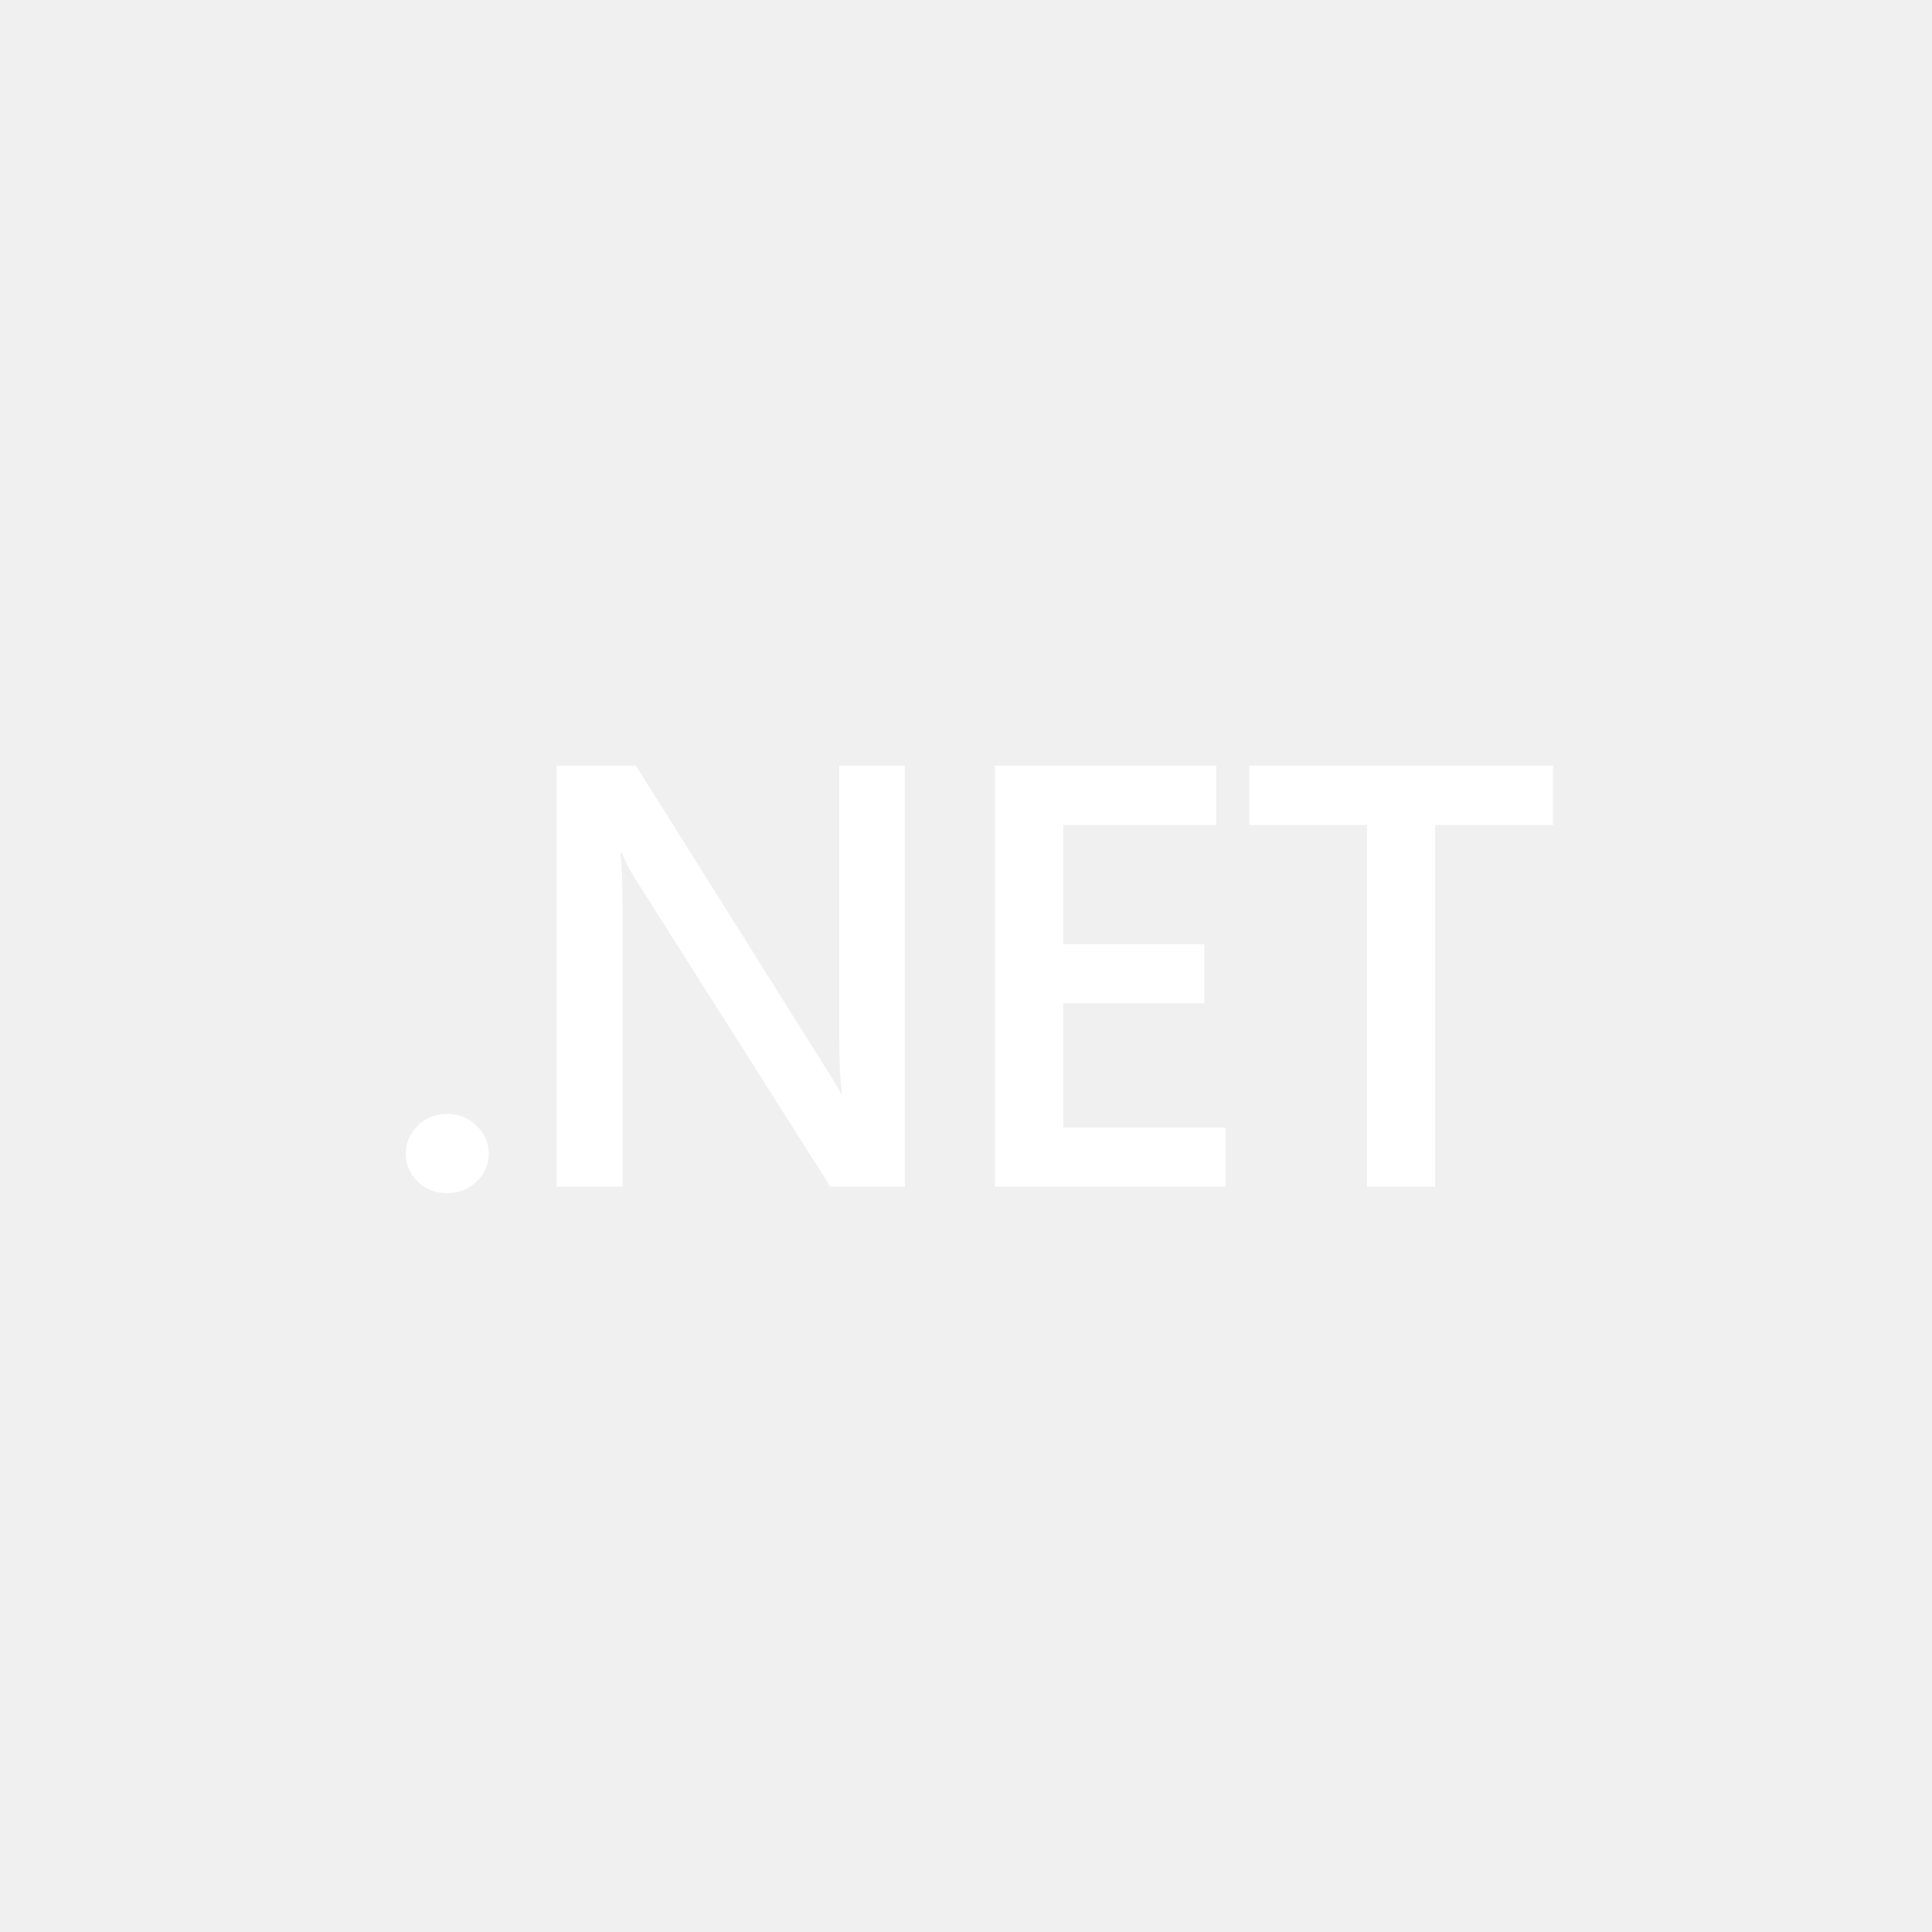
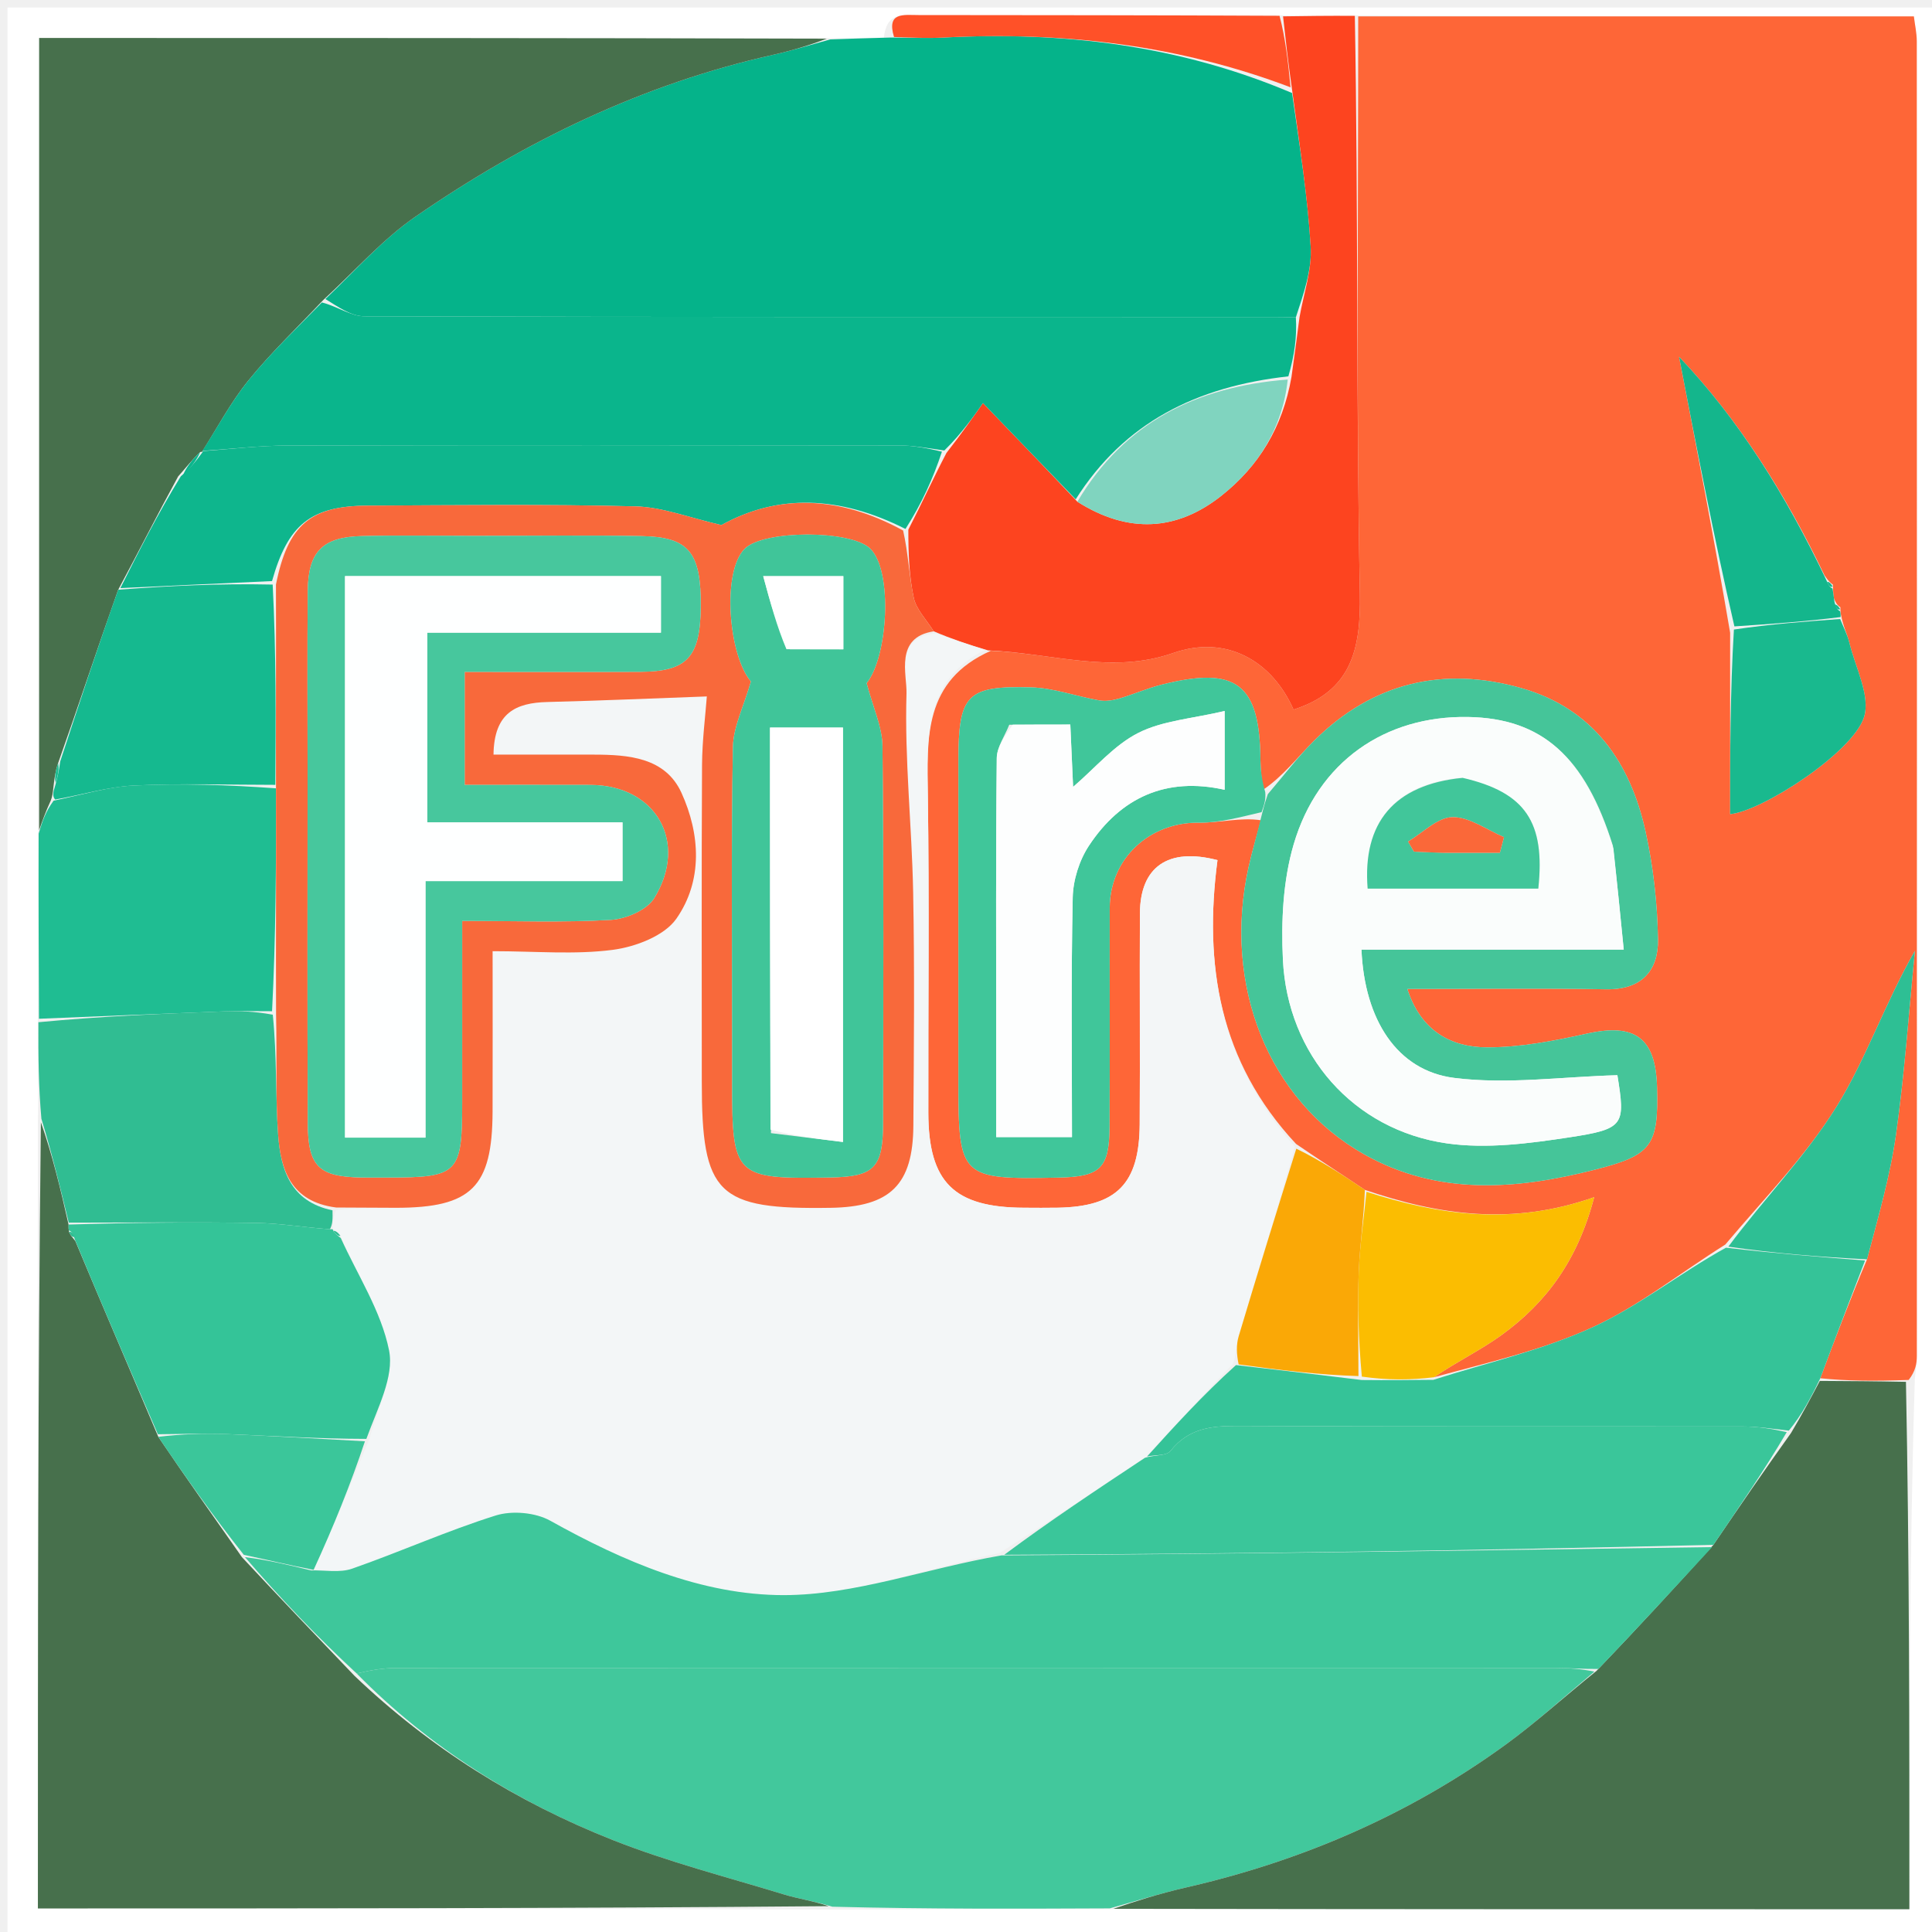
- <svg xmlns="http://www.w3.org/2000/svg" width="456" height="456" viewBox="0 0 456 456" version="1.1" xml:space="preserve" style="fill-rule:evenodd;clip-rule:evenodd;stroke-linejoin:round;stroke-miterlimit:2;">
-   <path d="m 105.5,281.609 c -2.703,0 -5.001,-0.9 -6.893,-2.702 -1.892,-1.848 -2.838,-4.042 -2.838,-6.582 0,-2.587 0.946,-4.804 2.838,-6.652 1.892,-1.848 4.19,-2.772 6.893,-2.772 2.748,0 5.068,0.924 6.96,2.772 1.937,1.848 2.906,4.064 2.906,6.652 0,2.54 -0.968,4.734 -2.906,6.582 -1.892,1.802 -4.212,2.702 -6.96,2.702 z" style="fill:#ffffff;fill-rule:nonzero;stroke-width:0.838" />
-   <path d="M 213.561,280.084 H 195.99 L 149.7,207.054 c -1.171,-1.848 -2.14,-3.765 -2.906,-5.751 h -0.406 c 0.361,2.125 0.541,6.675 0.541,13.65 v 65.132 h -15.543 v -99.36 h 18.719 l 44.737,71.298 c 1.892,2.957 3.109,4.989 3.649,6.098 h 0.27 c -0.45,-2.632 -0.676,-7.09 -0.676,-13.373 v -64.023 h 15.476 z" style="fill:#ffffff;fill-rule:nonzero;stroke-width:0.838" />
-   <path d="m 289.251,280.084 h -54.401 v -99.36 h 52.238 v 13.997 h -36.154 v 28.131 h 33.316 v 13.927 h -33.316 v 29.378 h 38.316 z" style="fill:#ffffff;fill-rule:nonzero;stroke-width:0.838" />
-   <path d="M 366.565,194.721 H 338.722 v 85.363 h -16.084 v -85.363 h -27.775 v -13.997 h 71.701 z" style="fill:#ffffff;fill-rule:nonzero;stroke-width:0.838" />
+ <svg xmlns="http://www.w3.org/2000/svg" version="1.1" id="Layer_1" x="0px" y="0px" width="100%" viewBox="0 0 256 256" enable-background="new 0 0 256 256" xml:space="preserve">
+   <path fill="#FFFFFF" opacity="1" stroke="none" d=" M1,69   C1,46 1,23.5 1,1   C86.333,1 171.667,1 257,1   C257,86.333 257,171.667 257,257   C171.667,257 86.333,257 1,257   C1,194.5 1,132 1,69  M5.016,135.908   C5.063,139.956 5.109,144.003 5.021,148.973   C5.021,183.549 5.021,218.125 5.021,252.878   C40.381,252.878 75.162,252.878 110.878,253.022   C122.936,252.97 134.994,252.919 147.978,252.982   C182.867,252.982 217.756,252.982 253.002,252.982   C253.002,229.359 253.002,206.261 253.728,182.66   C253.819,181.673 253.99,180.685 253.99,179.697   C254.003,121.628 254.004,63.559 253.984,5.49   C253.984,4.393 253.734,3.296 253.597,2.173   C228.849,2.173 204.409,2.173 179.075,2.037   C176.053,2.08 173.032,2.123 169.082,2.022   C153.286,2.015 137.49,2.01 121.694,1.997   C119.717,1.995 117.452,1.569 117.122,4.976   C114.755,5.058 112.388,5.14 109.094,5.031   C74.497,5.031 39.9,5.031 5.186,5.031   C5.186,40.394 5.186,75.193 5.057,110.919   C5.093,118.942 5.129,126.966 5.016,135.908  z" />
+   <path fill="#FE6637" opacity="1" stroke="none" d=" M179.97,2.173   C204.409,2.173 228.849,2.173 253.597,2.173   C253.734,3.296 253.984,4.393 253.984,5.49   C254.004,63.559 254.003,121.628 253.99,179.697   C253.99,180.685 253.819,181.673 252.911,182.849   C248.441,183.018 244.788,182.998 241.2,182.626   C243.221,177.191 245.176,172.108 247.389,166.869   C248.869,161.256 250.45,155.848 251.228,150.328   C252.366,142.26 252.928,134.11 253.735,125.995   C249.74,132.963 247.31,140.252 243.371,146.606   C239.321,153.138 233.798,158.756 228.607,164.913   C222.567,168.716 217.153,173.06 211.034,175.863   C204.338,178.929 196.99,180.572 190.002,182.494   C193.039,180.426 196.162,178.923 198.928,176.926   C204.904,172.609 209.058,166.975 211.233,158.637   C200.363,162.453 190.672,161.005 180.851,157.665   C177.732,155.555 174.831,153.698 171.738,151.58   C161.535,140.667 159.505,127.73 161.323,113.971   C154.737,112.255 151.082,114.891 151.046,121.011   C150.992,130.332 151.081,139.654 151.016,148.975   C150.962,156.869 147.962,159.876 140.196,160.027   C138.699,160.057 137.2,160.037 135.702,160.031   C126.411,159.996 123.027,156.673 123.009,147.455   C122.982,133.473 123.144,119.489 122.946,105.509   C122.837,97.81 122.355,90.2 131.295,86.232   C139.605,86.579 147.307,89.373 155.467,86.523   C162.508,84.064 168.559,87.581 171.4,94.024   C178.977,91.602 180.337,86.171 180.19,78.668   C179.691,53.178 179.981,27.672 179.97,2.173  M241.753,76.232   C236.596,65.49 230.336,55.522 222.484,47.276   C224.771,59.126 227.075,71.064 229.251,83.836   C229.251,91.841 229.251,99.845 229.251,107.881   C233.526,107.47 245.443,99.745 246.979,95.055   C247.893,92.266 245.852,88.484 245.051,85.17   C244.789,84.086 244.248,83.069 243.947,81.501   C243.906,81.329 243.865,81.156 243.86,80.467   C243.585,80.273 243.31,80.079 243,79.246   C242.942,78.825 242.883,78.404 242.865,77.465   C242.59,77.268 242.315,77.07 241.753,76.232  M167.081,108.687   C166.527,110.773 165.895,112.841 165.431,114.946   C162.008,130.492 168.034,145.799 180.789,152.97   C190.537,158.449 200.894,157.653 211.316,154.992   C218.81,153.078 219.793,151.891 219.563,143.999   C219.374,137.486 216.615,135.556 210.301,136.956   C205.956,137.919 201.479,138.786 197.061,138.782   C192.216,138.778 188.252,136.551 186.479,131.043   C195.532,131.043 204.165,130.934 212.794,131.086   C217.502,131.17 219.762,128.642 219.692,124.463   C219.612,119.685 219.068,114.837 218.04,110.171   C216.022,101.01 211.093,93.898 201.647,91.195   C191.25,88.219 181.893,90.432 174.121,98.153   C171.913,100.346 170.026,102.864 167.305,104.69   C167.205,103.37 167.028,102.052 167.016,100.732   C166.928,90.613 163.859,88.227 153.944,90.715   C152.023,91.197 150.188,92.017 148.281,92.567   C147.449,92.807 146.5,92.954 145.663,92.808   C142.638,92.281 139.65,91.165 136.625,91.081   C128.046,90.844 126.998,92.066 126.997,100.845   C126.994,114.995 126.996,129.145 126.996,143.295   C126.996,156.052 127.258,156.304 140.235,156.037   C145.815,155.922 146.989,154.821 147.021,149.253   C147.077,139.598 147.022,129.943 147.043,120.287   C147.058,113.753 152.341,108.919 158.867,109.007   C161.591,109.043 164.326,108.276 167.081,108.687  z" />
+   <path fill="#05B38A" opacity="1" stroke="none" d=" M110.021,5.222   C112.388,5.14 114.755,5.058 118.025,4.975   C120.919,4.983 122.915,5.087 124.9,4.982   C140.755,4.138 156.2,5.953 171.208,12.327   C172.205,19.339 173.275,25.997 173.672,32.694   C173.856,35.779 172.723,38.943 171.707,42.049   C170.393,42.019 169.56,42.002 168.727,42.002   C128.58,42 88.432,42.027 48.285,41.912   C46.509,41.907 44.737,40.612 43.116,39.623   C47.172,35.758 50.73,31.686 55.044,28.71   C69.552,18.704 85.229,11.099 102.56,7.235   C105.072,6.675 107.535,5.898 110.021,5.222  z" />
+   <path fill="#42C89C" opacity="1" stroke="none" d=" M147.052,252.867   C134.994,252.919 122.936,252.97 110.278,252.648   C107.741,251.866 105.76,251.6 103.874,251.024   C96.308,248.713 88.603,246.735 81.261,243.84   C68.485,238.801 56.95,231.592 47.258,221.744   C49.187,221.292 50.824,221.019 52.461,221.018   C103.654,220.996 154.847,220.997 206.04,221.011   C207.864,221.011 209.688,221.166 211.266,221.495   C207.211,224.883 203.55,228.229 199.565,231.13   C186.751,240.455 172.481,246.601 157.047,250.127   C153.682,250.896 150.382,251.946 147.052,252.867  z" />
+   <path fill="#47704C" opacity="1" stroke="none" d=" M46.966,222.05   C56.95,231.592 68.485,238.801 81.261,243.84   C88.603,246.735 96.308,248.713 103.874,251.024   C105.76,251.6 107.741,251.866 109.81,252.577   C75.162,252.878 40.381,252.878 5.021,252.878   C5.021,218.125 5.021,183.549 5.418,148.701   C6.914,152.955 8.013,157.481 9.086,162.26   C9.075,162.682 9.091,162.851 9.155,163.261   C9.388,163.792 9.643,163.992 9.979,164.436   C13.633,173.195 17.277,181.619 20.976,190.39   C24.655,195.834 28.281,200.93 32.058,206.331   C37.128,211.774 42.047,216.912 46.966,222.05  z" />
+   <path fill="#47704C" opacity="1" stroke="none" d=" M109.557,5.126   C107.535,5.898 105.072,6.675 102.56,7.235   C85.229,11.099 69.552,18.704 55.044,28.71   C50.73,31.686 47.172,35.758 42.807,39.78   C39.171,43.624 35.797,46.856 32.882,50.46   C30.569,53.319 28.818,56.634 26.825,59.78   C26.832,59.814 26.865,59.875 26.528,59.895   C25.429,60.932 24.666,61.95 23.603,63.131   C20.851,68.172 18.4,73.05 15.664,78.141   C12.911,85.875 10.441,93.396 7.7,101.12   C7.327,102.199 7.224,103.076 7.079,104.288   C6.994,105.073 6.953,105.522 6.708,106.122   C6.065,107.512 5.625,108.752 5.186,109.991   C5.186,75.193 5.186,40.394 5.186,5.031   C39.9,5.031 74.497,5.031 109.557,5.126  z" />
+   <path fill="#47704C" opacity="1" stroke="none" d=" M147.515,252.925   C150.382,251.946 153.682,250.896 157.047,250.127   C172.481,246.601 186.751,240.455 199.565,231.13   C203.55,228.229 207.211,224.883 211.554,221.392   C217.011,215.695 221.936,210.347 227.033,204.699   C230.486,199.624 233.765,194.85 237.321,189.877   C238.777,187.445 239.956,185.211 241.135,182.978   C244.788,182.998 248.441,183.018 252.548,183.1   C253.002,206.261 253.002,229.359 253.002,252.982   C217.756,252.982 182.867,252.982 147.515,252.925  z" />
+   <path fill="#FD441F" opacity="1" stroke="none" d=" M172.187,42.07   C172.723,38.943 173.856,35.779 173.672,32.694   C173.275,25.997 172.205,19.339 171.206,11.907   C170.672,8.156 170.342,5.161 170.011,2.167   C173.032,2.123 176.053,2.08 179.522,2.105   C179.981,27.672 179.691,53.178 180.19,78.668   C180.337,86.171 178.977,91.602 171.4,94.024   C168.559,87.581 162.508,84.064 155.467,86.523   C147.307,89.373 139.605,86.579 130.928,86.181   C128.097,85.343 126.042,84.637 123.734,83.654   C122.652,81.998 121.401,80.711 121.08,79.223   C120.459,76.338 120.362,73.34 120.359,70.181   C122.145,66.707 123.619,63.44 125.41,60.019   C127.401,57.475 129.073,55.087 130.249,53.408   C134.707,58.037 138.62,62.101 142.757,66.478   C149.519,70.761 155.934,70.362 161.838,65.69   C166.75,61.803 169.955,56.669 171.128,49.949   C171.541,47.041 171.864,44.555 172.187,42.07  z" />
+   <path fill="#1FBD92" opacity="1" stroke="none" d=" M5.121,110.455   C5.625,108.752 6.065,107.512 7.105,106.093   C11.039,105.275 14.355,104.245 17.713,104.085   C23.957,103.787 30.225,103.997 36.571,104.457   C36.601,114.609 36.543,124.3 36.049,133.992   C33.639,133.996 31.663,133.939 29.692,134.012   C21.515,134.317 13.34,134.66 5.164,134.99   C5.129,126.966 5.093,118.942 5.121,110.455  z" />
+   <path fill="#30BD92" opacity="1" stroke="none" d=" M5.09,135.449   C13.34,134.66 21.515,134.317 29.692,134.012   C31.663,133.939 33.639,133.996 36.145,134.452   C36.71,140.063 36.483,145.234 36.855,150.362   C37.186,154.918 38.455,159.219 44.059,160.373   C44.075,161.432 44.114,162.137 43.719,162.884   C40.18,162.616 37.078,162.088 33.969,162.042   C25.685,161.92 17.398,162.005 9.112,162.007   C8.013,157.481 6.914,152.955 5.486,148.24   C5.109,144.003 5.063,139.956 5.09,135.449  z" />
+   <path fill="#FF5128" opacity="1" stroke="none" d=" M169.547,2.094   C170.342,5.161 170.672,8.156 171.004,11.57   C156.2,5.953 140.755,4.138 124.9,4.982   C122.915,5.087 120.919,4.983 118.464,4.904   C117.452,1.569 119.717,1.995 121.694,1.997   C137.49,2.01 153.286,2.015 169.547,2.094  z" />
+   <path fill="#F3F6F7" opacity="1" stroke="none" d=" M44.152,162.843   C44.114,162.137 44.075,161.432 44.519,160.354   C47.499,160.002 49.996,160.042 52.494,160.039   C62.481,160.028 65.232,157.294 65.267,147.301   C65.291,140.358 65.272,133.415 65.272,126.037   C70.984,126.037 76.174,126.518 81.213,125.856   C84.209,125.462 88.028,124.01 89.62,121.734   C93.152,116.687 92.781,110.519 90.303,105.066   C88.168,100.365 83.297,99.998 78.667,99.993   C74.272,99.988 69.878,99.992 65.391,99.992   C65.46,94.434 68.372,93.124 72.522,93.019   C79.651,92.84 86.778,92.528 93.66,92.28   C93.473,94.828 93.043,98.105 93.025,101.383   C92.947,115.369 92.992,129.356 92.992,143.342   C92.992,158.291 95.025,160.28 110.063,160.042   C117.956,159.917 120.973,156.994 121.025,149.155   C121.094,138.832 121.195,128.505 120.996,118.186   C120.827,109.408 119.85,100.625 120.116,91.871   C120.192,89.369 118.507,84.44 123.987,83.931   C126.042,84.637 128.097,85.343 130.519,86.1   C122.355,90.2 122.837,97.81 122.946,105.509   C123.144,119.489 122.982,133.473 123.009,147.455   C123.027,156.673 126.411,159.996 135.702,160.031   C137.2,160.037 138.699,160.057 140.196,160.027   C147.962,159.876 150.962,156.869 151.016,148.975   C151.081,139.654 150.992,130.332 151.046,121.011   C151.082,114.891 154.737,112.255 161.323,113.971   C159.505,127.73 161.535,140.667 171.573,151.944   C169.102,160.73 166.577,168.883 164.131,177.06   C163.793,178.192 163.849,179.442 163.373,180.725   C159.347,184.872 155.67,188.931 151.711,193.165   C145.232,197.457 139.035,201.572 132.468,205.77   C122.682,207.825 113.265,211.361 103.849,211.363   C92.986,211.365 82.606,206.913 72.911,201.503   C70.945,200.406 67.847,200.134 65.687,200.811   C59.242,202.832 53.043,205.627 46.657,207.858   C45.016,208.431 43.038,208.037 41.556,208.014   C44.185,202.29 46.473,196.639 48.951,190.672   C50.045,186.52 52.255,182.422 51.548,178.911   C50.507,173.736 47.389,168.979 45.111,163.747   C44.733,163.248 44.399,163.045 44.086,162.875   C44.108,162.907 44.152,162.843 44.152,162.843  z" />
+   <path fill="#45C599" opacity="1" stroke="none" d=" M167.992,105.232   C170.026,102.864 171.913,100.346 174.121,98.153   C181.893,90.432 191.25,88.219 201.647,91.195   C211.093,93.898 216.022,101.01 218.04,110.171   C219.068,114.837 219.612,119.685 219.692,124.463   C219.762,128.642 217.502,131.17 212.794,131.086   C204.165,130.934 195.532,131.043 186.479,131.043   C188.252,136.551 192.216,138.778 197.061,138.782   C201.479,138.786 205.956,137.919 210.301,136.956   C216.615,135.556 219.374,137.486 219.563,143.999   C219.793,151.891 218.81,153.078 211.316,154.992   C200.894,157.653 190.537,158.449 180.789,152.97   C168.034,145.799 162.008,130.492 165.431,114.946   C165.895,112.841 166.527,110.773 167.177,108.019   C167.513,106.645 167.753,105.938 167.992,105.232  M213.717,112.065   C210.024,100.237 204.327,95.175 194.52,95.005   C183.54,94.815 174.629,100.917 171.41,111.908   C169.999,116.729 169.748,122.088 169.991,127.154   C170.595,139.743 179.331,149.728 191.701,151.502   C197,152.261 202.641,151.514 208.011,150.694   C215.272,149.585 215.37,149.051 214.312,142.47   C207,142.669 199.724,143.717 192.692,142.828   C185.098,141.869 180.799,135.098 180.4,125.828   C191.799,125.828 203.184,125.828 215.153,125.828   C214.684,121.085 214.278,116.985 213.717,112.065  z" />
+   <path fill="#35C398" opacity="1" stroke="none" d=" M151.994,192.989   C155.67,188.931 159.347,184.872 163.776,180.879   C169.687,181.561 174.846,182.177 180.453,182.861   C183.91,182.898 186.918,182.866 189.926,182.835   C196.99,180.572 204.338,178.929 211.034,175.863   C217.153,173.06 222.567,168.716 228.7,165.325   C235.116,166.075 241.123,166.55 247.131,167.025   C245.176,172.108 243.221,177.191 241.2,182.626   C239.956,185.211 238.777,187.445 237.031,189.566   C234.667,189.302 232.87,189.022 231.073,189.02   C208.692,188.99 186.31,189.052 163.93,188.946   C160.436,188.929 157.434,189.289 155.096,192.259   C154.582,192.912 153.054,192.767 151.994,192.989  z" />
+   <path fill="#40C69A" opacity="1" stroke="none" d=" M167.649,104.961   C167.753,105.938 167.513,106.645 167.165,107.613   C164.326,108.276 161.591,109.043 158.867,109.007   C152.341,108.919 147.058,113.753 147.043,120.287   C147.022,129.943 147.077,139.598 147.021,149.253   C146.989,154.821 145.815,155.922 140.235,156.037   C127.258,156.304 126.996,156.052 126.996,143.295   C126.996,129.145 126.994,114.995 126.997,100.845   C126.998,92.066 128.046,90.844 136.625,91.081   C139.65,91.165 142.638,92.281 145.663,92.808   C146.5,92.954 147.449,92.807 148.281,92.567   C150.188,92.017 152.023,91.197 153.944,90.715   C163.859,88.227 166.928,90.613 167.016,100.732   C167.028,102.052 167.205,103.37 167.649,104.961  M133.732,96.031   C133.155,97.506 132.093,98.977 132.077,100.459   C131.944,112.932 132.001,125.407 132.001,137.882   C132.001,142.15 132.001,146.418 132.001,150.671   C135.678,150.671 138.723,150.671 142.044,150.671   C142.044,139.84 141.917,129.376 142.142,118.921   C142.192,116.603 143.01,114.001 144.286,112.066   C148.508,105.668 154.532,102.907 162.273,104.652   C162.273,101.358 162.273,98.329 162.273,94.21   C157.987,95.226 154.055,95.479 150.825,97.117   C147.619,98.741 145.12,101.759 142.191,104.269   C142.072,101.601 141.957,99.021 141.822,96.006   C139.252,96.006 136.958,96.006 133.732,96.031  z" />
+   <path fill="#FBBD01" opacity="1" stroke="none" d=" M190.002,182.494   C186.918,182.866 183.91,182.898 180.451,182.406   C180,177.42 179.863,172.95 180.042,168.493   C180.183,164.96 180.712,161.443 181.069,157.919   C190.672,161.005 200.363,162.453 211.233,158.637   C209.058,166.975 204.904,172.609 198.928,176.926   C196.162,178.923 193.039,180.426 190.002,182.494  z" />
+   <path fill="#2EBF94" opacity="1" stroke="none" d=" M247.389,166.869   C241.123,166.55 235.116,166.075 229.014,165.188   C233.798,158.756 239.321,153.138 243.371,146.606   C247.31,140.252 249.74,132.963 253.735,125.995   C252.928,134.11 252.366,142.26 251.228,150.328   C250.45,155.848 248.869,161.256 247.389,166.869  z" />
+   <path fill="#FAA806" opacity="1" stroke="none" d=" M180.851,157.665   C180.712,161.443 180.183,164.96 180.042,168.493   C179.863,172.95 180,177.42 180.003,182.338   C174.846,182.177 169.687,181.561 164.126,180.791   C163.849,179.442 163.793,178.192 164.131,177.06   C166.577,168.883 169.102,160.73 171.766,152.206   C174.831,153.698 177.732,155.555 180.851,157.665  z" />
+   <path fill="#19B98E" opacity="1" stroke="none" d=" M243.835,82.022   C244.248,83.069 244.789,84.086 245.051,85.17   C245.852,88.484 247.893,92.266 246.979,95.055   C245.443,99.745 233.526,107.47 229.251,107.881   C229.251,99.845 229.251,91.841 229.753,83.417   C234.781,82.673 239.308,82.347 243.835,82.022  z" />
+   <path fill="#14B68C" opacity="1" stroke="none" d=" M243.891,81.762   C239.308,82.347 234.781,82.673 229.817,83   C227.075,71.064 224.771,59.126 222.484,47.276   C230.336,55.522 236.596,65.49 241.96,76.78   C242.31,77.622 242.529,77.841 242.825,77.983   C242.883,78.404 242.942,78.825 243.083,79.791   C243.31,80.628 243.529,80.844 243.824,80.983   C243.865,81.156 243.906,81.329 243.891,81.762  z" />
+   <path fill="#19B98E" opacity="1" stroke="none" d=" M243.842,80.725   C243.529,80.844 243.31,80.628 243.101,80.111   C243.31,80.079 243.585,80.273 243.842,80.725  z" />
+   <path fill="#19B98E" opacity="1" stroke="none" d=" M242.845,77.724   C242.529,77.841 242.31,77.622 242.104,77.1   C242.315,77.07 242.59,77.268 242.845,77.724  z" />
+   <path fill="#0AB58C" opacity="1" stroke="none" d=" M171.707,42.049   C171.864,44.555 171.541,47.041 170.716,49.868   C158.507,51.224 148.968,56.001 142.534,66.165   C138.62,62.101 134.707,58.037 130.249,53.408   C129.073,55.087 127.401,57.475 125.13,59.693   C122.732,59.349 120.934,59.025 119.135,59.022   C92.154,58.99 65.172,58.971 38.191,59.033   C34.399,59.042 30.609,59.498 26.818,59.746   C28.818,56.634 30.569,53.319 32.882,50.46   C35.797,46.856 39.171,43.624 42.655,40.075   C44.737,40.612 46.509,41.907 48.285,41.912   C88.432,42.027 128.58,42 168.727,42.002   C169.56,42.002 170.393,42.019 171.707,42.049  z" />
+   <path fill="#3EC79B" opacity="1" stroke="none" d=" M41.215,208.088   C43.038,208.037 45.016,208.431 46.657,207.858   C53.043,205.627 59.242,202.832 65.687,200.811   C67.847,200.134 70.945,200.406 72.911,201.503   C82.606,206.913 92.986,211.365 103.849,211.363   C113.265,211.361 122.682,207.825 132.7,206.098   C164.488,205.896 195.674,205.448 226.86,204.999   C221.936,210.347 217.011,215.695 211.799,221.146   C209.688,221.166 207.864,221.011 206.04,221.011   C154.847,220.997 103.654,220.996 52.461,221.018   C50.824,221.019 49.187,221.292 47.258,221.744   C42.047,216.912 37.128,211.774 32.459,206.328   C35.544,206.709 38.379,207.399 41.215,208.088  z" />
+   <path fill="#34C498" opacity="1" stroke="none" d=" M45.155,164.045   C47.389,168.979 50.507,173.736 51.548,178.911   C52.255,182.422 50.045,186.52 48.545,190.661   C42.001,190.645 36.053,190.264 30.099,190.024   C27.046,189.901 23.981,190.028 20.922,190.043   C17.277,181.619 13.633,173.195 9.903,164.206   C9.653,163.351 9.416,163.144 9.106,163.02   C9.091,162.851 9.075,162.682 9.086,162.26   C17.398,162.005 25.685,161.92 33.969,162.042   C37.078,162.088 40.18,162.616 43.719,162.884   C44.152,162.843 44.108,162.907 44.183,163.142   C44.558,163.6 44.856,163.822 45.155,164.045  z" />
+   <path fill="#3BC69A" opacity="1" stroke="none" d=" M20.976,190.39   C23.981,190.028 27.046,189.901 30.099,190.024   C36.053,190.264 42.001,190.645 48.356,190.978   C46.473,196.639 44.185,202.29 41.556,208.014   C38.379,207.399 35.544,206.709 32.307,206.023   C28.281,200.93 24.655,195.834 20.976,190.39  z" />
+   <path fill="#30BD92" opacity="1" stroke="none" d=" M9.155,163.261   C9.416,163.144 9.653,163.351 9.893,163.871   C9.643,163.992 9.388,163.792 9.155,163.261  z" />
+   <path fill="#0EB68D" opacity="1" stroke="none" d=" M26.825,59.78   C30.609,59.498 34.399,59.042 38.191,59.033   C65.172,58.971 92.154,58.99 119.135,59.022   C120.934,59.025 122.732,59.349 124.812,59.849   C123.619,63.44 122.145,66.707 119.98,70.088   C111.164,65.64 103.03,65.45 95.594,69.575   C91.412,68.627 87.811,67.191 84.176,67.098   C72.374,66.796 60.559,66.945 48.749,67   C41.13,67.035 38.149,69.531 36.044,76.997   C29.055,77.307 22.502,77.617 15.948,77.928   C18.4,73.05 20.851,68.172 23.959,63.11   C25.365,61.909 26.115,60.892 26.865,59.875   C26.865,59.875 26.832,59.814 26.825,59.78  z" />
+   <path fill="#15B98F" opacity="1" stroke="none" d=" M15.664,78.141   C22.502,77.617 29.055,77.307 36.131,77.458   C36.597,86.611 36.54,95.303 36.483,103.996   C30.225,103.997 23.957,103.787 17.713,104.085   C14.355,104.245 11.039,105.275 7.308,105.942   C6.953,105.522 6.994,105.073 7.323,104.07   C7.731,102.649 7.851,101.783 7.972,100.916   C10.441,93.396 12.911,85.875 15.664,78.141  z" />
+   <path fill="#0AB58C" opacity="1" stroke="none" d=" M26.528,59.895   C26.115,60.892 25.365,61.909 24.26,62.947   C24.666,61.95 25.429,60.932 26.528,59.895  z" />
+   <path fill="#1FBD92" opacity="1" stroke="none" d=" M7.7,101.12   C7.851,101.783 7.731,102.649 7.367,103.734   C7.224,103.076 7.327,102.199 7.7,101.12  z" />
+   <path fill="#3AC69A" opacity="1" stroke="none" d=" M227.033,204.699   C195.674,205.448 164.488,205.896 133.07,206.016   C139.035,201.572 145.232,197.457 151.711,193.165   C153.054,192.767 154.582,192.912 155.096,192.259   C157.434,189.289 160.436,188.929 163.93,188.946   C186.31,189.052 208.692,188.99 231.073,189.02   C232.87,189.022 234.667,189.302 236.754,189.764   C233.765,194.85 230.486,199.624 227.033,204.699  z" />
+   <path fill="#F8693B" opacity="1" stroke="none" d=" M36.571,104.457   C36.54,95.303 36.597,86.611 36.566,77.457   C38.149,69.531 41.13,67.035 48.749,67   C60.559,66.945 72.374,66.796 84.176,67.098   C87.811,67.191 91.412,68.627 95.594,69.575   C103.03,65.45 111.164,65.64 119.668,70.295   C120.362,73.34 120.459,76.338 121.08,79.223   C121.401,80.711 122.652,81.998 123.734,83.654   C118.507,84.44 120.192,89.369 120.116,91.871   C119.85,100.625 120.827,109.408 120.996,118.186   C121.195,128.505 121.094,138.832 121.025,149.155   C120.973,156.994 117.956,159.917 110.063,160.042   C95.025,160.28 92.992,158.291 92.992,143.342   C92.992,129.356 92.947,115.369 93.025,101.383   C93.043,98.105 93.473,94.828 93.66,92.28   C86.778,92.528 79.651,92.84 72.522,93.019   C68.372,93.124 65.46,94.434 65.391,99.992   C69.878,99.992 74.272,99.988 78.667,99.993   C83.297,99.998 88.168,100.365 90.303,105.066   C92.781,110.519 93.152,116.687 89.62,121.734   C88.028,124.01 84.209,125.462 81.213,125.856   C76.174,126.518 70.984,126.037 65.272,126.037   C65.272,133.415 65.291,140.358 65.267,147.301   C65.232,157.294 62.481,160.028 52.494,160.039   C49.996,160.042 47.499,160.002 44.542,160.001   C38.455,159.219 37.186,154.918 36.855,150.362   C36.483,145.234 36.71,140.063 36.581,134.451   C36.543,124.3 36.601,114.609 36.571,104.457  M62.502,71.005   C57.669,71.005 52.834,70.919 48.003,71.03   C42.731,71.15 40.822,73.087 40.777,78.35   C40.707,86.349 40.757,94.349 40.757,102.348   C40.758,117.847 40.712,133.346 40.783,148.845   C40.809,154.579 42.26,155.92 47.878,156.024   C49.044,156.045 50.211,156.028 51.378,156.028   C60.726,156.025 61.238,155.511 61.242,146.09   C61.245,138.155 61.243,130.22 61.243,122.024   C68.306,122.024 74.641,122.256 80.942,121.889   C82.954,121.772 85.72,120.586 86.693,119   C91.263,111.548 86.871,104.036 78.241,104.008   C72.662,103.99 67.083,104.005 61.571,104.005   C61.571,98.581 61.571,93.993 61.571,89.027   C69.533,89.027 77.173,89.054 84.813,89.019   C91.049,88.99 92.793,87.09 92.853,80.42   C92.918,73.205 91.298,71.149 84.999,71.036   C77.835,70.908 70.667,71.005 62.502,71.005  M97.011,138.487   C97.011,140.153 97.011,141.819 97.011,143.485   C97.011,155.903 97.37,156.249 110.015,156.021   C115.797,155.917 116.996,154.763 117.009,148.882   C117.045,132.222 117.108,115.562 116.931,98.904   C116.903,96.31 115.67,93.728 114.832,90.522   C117.645,87.037 118.343,75.695 115.316,72.705   C112.778,70.198 101.137,70.212 98.666,72.725   C95.607,75.837 96.561,86.875 99.502,90.295   C98.549,93.625 97.165,96.305 97.115,99.009   C96.881,111.833 97.011,124.663 97.011,138.487  z" />
+   <path fill="#80D4BF" opacity="1" stroke="none" d=" M142.757,66.478   C148.968,56.001 158.507,51.224 170.627,50.291   C169.955,56.669 166.75,61.803 161.838,65.69   C155.934,70.362 149.519,70.761 142.757,66.478  z" />
+   <path fill="#30BD92" opacity="1" stroke="none" d=" M45.111,163.747   C44.856,163.822 44.558,163.6 44.162,163.111   C44.399,163.045 44.733,163.248 45.111,163.747  z" />
+   <path fill="#FAFDFC" opacity="1" stroke="none" d=" M213.794,112.475   C214.278,116.985 214.684,121.085 215.153,125.828   C203.184,125.828 191.799,125.828 180.4,125.828   C180.799,135.098 185.098,141.869 192.692,142.828   C199.724,143.717 207,142.669 214.312,142.47   C215.37,149.051 215.272,149.585 208.011,150.694   C202.641,151.514 197,152.261 191.701,151.502   C179.331,149.728 170.595,139.743 169.991,127.154   C169.748,122.088 169.999,116.729 171.41,111.908   C174.629,100.917 183.54,94.815 194.52,95.005   C204.327,95.175 210.024,100.237 213.794,112.475  M193.402,103.055   C184.746,103.966 180.518,109.001 181.221,117.744   C188.76,117.744 196.311,117.744 203.833,117.744   C204.771,108.923 202.143,104.999 193.402,103.055  z" />
+   <path fill="#FDFEFE" opacity="1" stroke="none" d=" M134.198,96.018   C136.958,96.006 139.252,96.006 141.822,96.006   C141.957,99.021 142.072,101.601 142.191,104.269   C145.12,101.759 147.619,98.741 150.825,97.117   C154.055,95.479 157.987,95.226 162.273,94.21   C162.273,98.329 162.273,101.358 162.273,104.652   C154.532,102.907 148.508,105.668 144.286,112.066   C143.01,114.001 142.192,116.603 142.142,118.921   C141.917,129.376 142.044,139.84 142.044,150.671   C138.723,150.671 135.678,150.671 132.001,150.671   C132.001,146.418 132.001,142.15 132.001,137.882   C132.001,125.407 131.944,112.932 132.077,100.459   C132.093,98.977 133.155,97.506 134.198,96.018  z" />
+   <path fill="#47C79D" opacity="1" stroke="none" d=" M63.001,71.005   C70.667,71.005 77.835,70.908 84.999,71.036   C91.298,71.149 92.918,73.205 92.853,80.42   C92.793,87.09 91.049,88.99 84.813,89.019   C77.173,89.054 69.533,89.027 61.571,89.027   C61.571,93.993 61.571,98.581 61.571,104.005   C67.083,104.005 72.662,103.99 78.241,104.008   C86.871,104.036 91.263,111.548 86.693,119   C85.72,120.586 82.954,121.772 80.942,121.889   C74.641,122.256 68.306,122.024 61.243,122.024   C61.243,130.22 61.245,138.155 61.242,146.09   C61.238,155.511 60.726,156.025 51.378,156.028   C50.211,156.028 49.044,156.045 47.878,156.024   C42.26,155.92 40.809,154.579 40.783,148.845   C40.712,133.346 40.758,117.847 40.757,102.348   C40.757,94.349 40.707,86.349 40.777,78.35   C40.822,73.087 42.731,71.15 48.003,71.03   C52.834,70.919 57.669,71.005 63.001,71.005  M45.717,144.433   C45.717,146.514 45.717,148.595 45.717,150.74   C49.584,150.74 52.671,150.74 56.381,150.74   C56.381,139.426 56.381,128.38 56.381,116.75   C65.555,116.75 74.105,116.75 82.487,116.75   C82.487,113.887 82.487,111.633 82.487,108.968   C73.726,108.968 65.301,108.968 56.622,108.968   C56.622,100.502 56.622,92.459 56.622,83.834   C67.17,83.834 77.391,83.834 87.578,83.834   C87.578,80.984 87.578,78.728 87.578,76.333   C73.572,76.333 59.856,76.333 45.717,76.333   C45.717,98.91 45.717,121.178 45.717,144.433  z" />
+   <path fill="#40C599" opacity="1" stroke="none" d=" M97.011,137.989   C97.011,124.663 96.881,111.833 97.115,99.009   C97.165,96.305 98.549,93.625 99.502,90.295   C96.561,86.875 95.607,75.837 98.666,72.725   C101.137,70.212 112.778,70.198 115.316,72.705   C118.343,75.695 117.645,87.037 114.832,90.522   C115.67,93.728 116.903,96.31 116.931,98.904   C117.108,115.562 117.045,132.222 117.009,148.882   C116.996,154.763 115.797,155.917 110.015,156.021   C97.37,156.249 97.011,155.903 97.011,143.485   C97.011,141.819 97.011,140.153 97.011,137.989  M102.157,150.147   C105.289,150.532 108.42,150.917 111.698,151.319   C111.698,132.392 111.698,114.355 111.698,96.403   C108.294,96.403 105.249,96.403 102.03,96.403   C102.03,114.268 102.03,131.737 102.157,150.147  M104.67,86.034   C107.073,86.034 109.475,86.034 111.748,86.034   C111.748,82.267 111.748,79.337 111.748,76.341   C108.403,76.341 105.355,76.341 101.129,76.341   C102.105,79.949 102.924,82.979 104.67,86.034  z" />
+   <path fill="#41C69A" opacity="1" stroke="none" d=" M193.804,103.067   C202.143,104.999 204.771,108.923 203.833,117.744   C196.311,117.744 188.76,117.744 181.221,117.744   C180.518,109.001 184.746,103.966 193.804,103.067  M191.657,113.005   C194.018,113.005 196.379,113.005 198.739,113.005   C198.921,112.312 199.103,111.62 199.285,110.927   C197.003,109.966 194.706,108.234 192.444,108.278   C190.467,108.317 188.53,110.356 186.575,111.512   C186.835,111.956 187.094,112.401 187.354,112.846   C188.498,112.899 189.642,112.952 191.657,113.005  z" />
+   <path fill="#FEFFFF" opacity="1" stroke="none" d=" M45.717,143.939   C45.717,121.178 45.717,98.91 45.717,76.333   C59.856,76.333 73.572,76.333 87.578,76.333   C87.578,78.728 87.578,80.984 87.578,83.834   C77.391,83.834 67.17,83.834 56.622,83.834   C56.622,92.459 56.622,100.502 56.622,108.968   C65.301,108.968 73.726,108.968 82.487,108.968   C82.487,111.633 82.487,113.887 82.487,116.75   C74.105,116.75 65.555,116.75 56.381,116.75   C56.381,128.38 56.381,139.426 56.381,150.74   C52.671,150.74 49.584,150.74 45.717,150.74   C45.717,148.595 45.717,146.514 45.717,143.939  z" />
+   <path fill="#FFFFFF" opacity="1" stroke="none" d=" M102.094,149.677   C102.03,131.737 102.03,114.268 102.03,96.403   C105.249,96.403 108.294,96.403 111.698,96.403   C111.698,114.355 111.698,132.392 111.698,151.319   C108.42,150.917 105.289,150.532 102.094,149.677  z" />
+   <path fill="#FFFFFF" opacity="1" stroke="none" d=" M104.207,86.021   C102.924,82.979 102.105,79.949 101.129,76.341   C105.355,76.341 108.403,76.341 111.748,76.341   C111.748,79.337 111.748,82.267 111.748,86.034   C109.475,86.034 107.073,86.034 104.207,86.021  z" />
+   <path fill="#FA6839" opacity="1" stroke="none" d=" M191.221,113.005   C189.642,112.952 188.498,112.899 187.354,112.846   C187.094,112.401 186.835,111.956 186.575,111.512   C188.53,110.356 190.467,108.317 192.444,108.278   C194.706,108.234 197.003,109.966 199.285,110.927   C199.103,111.62 198.921,112.312 198.739,113.005   C196.379,113.005 194.018,113.005 191.221,113.005  z" />
</svg>
